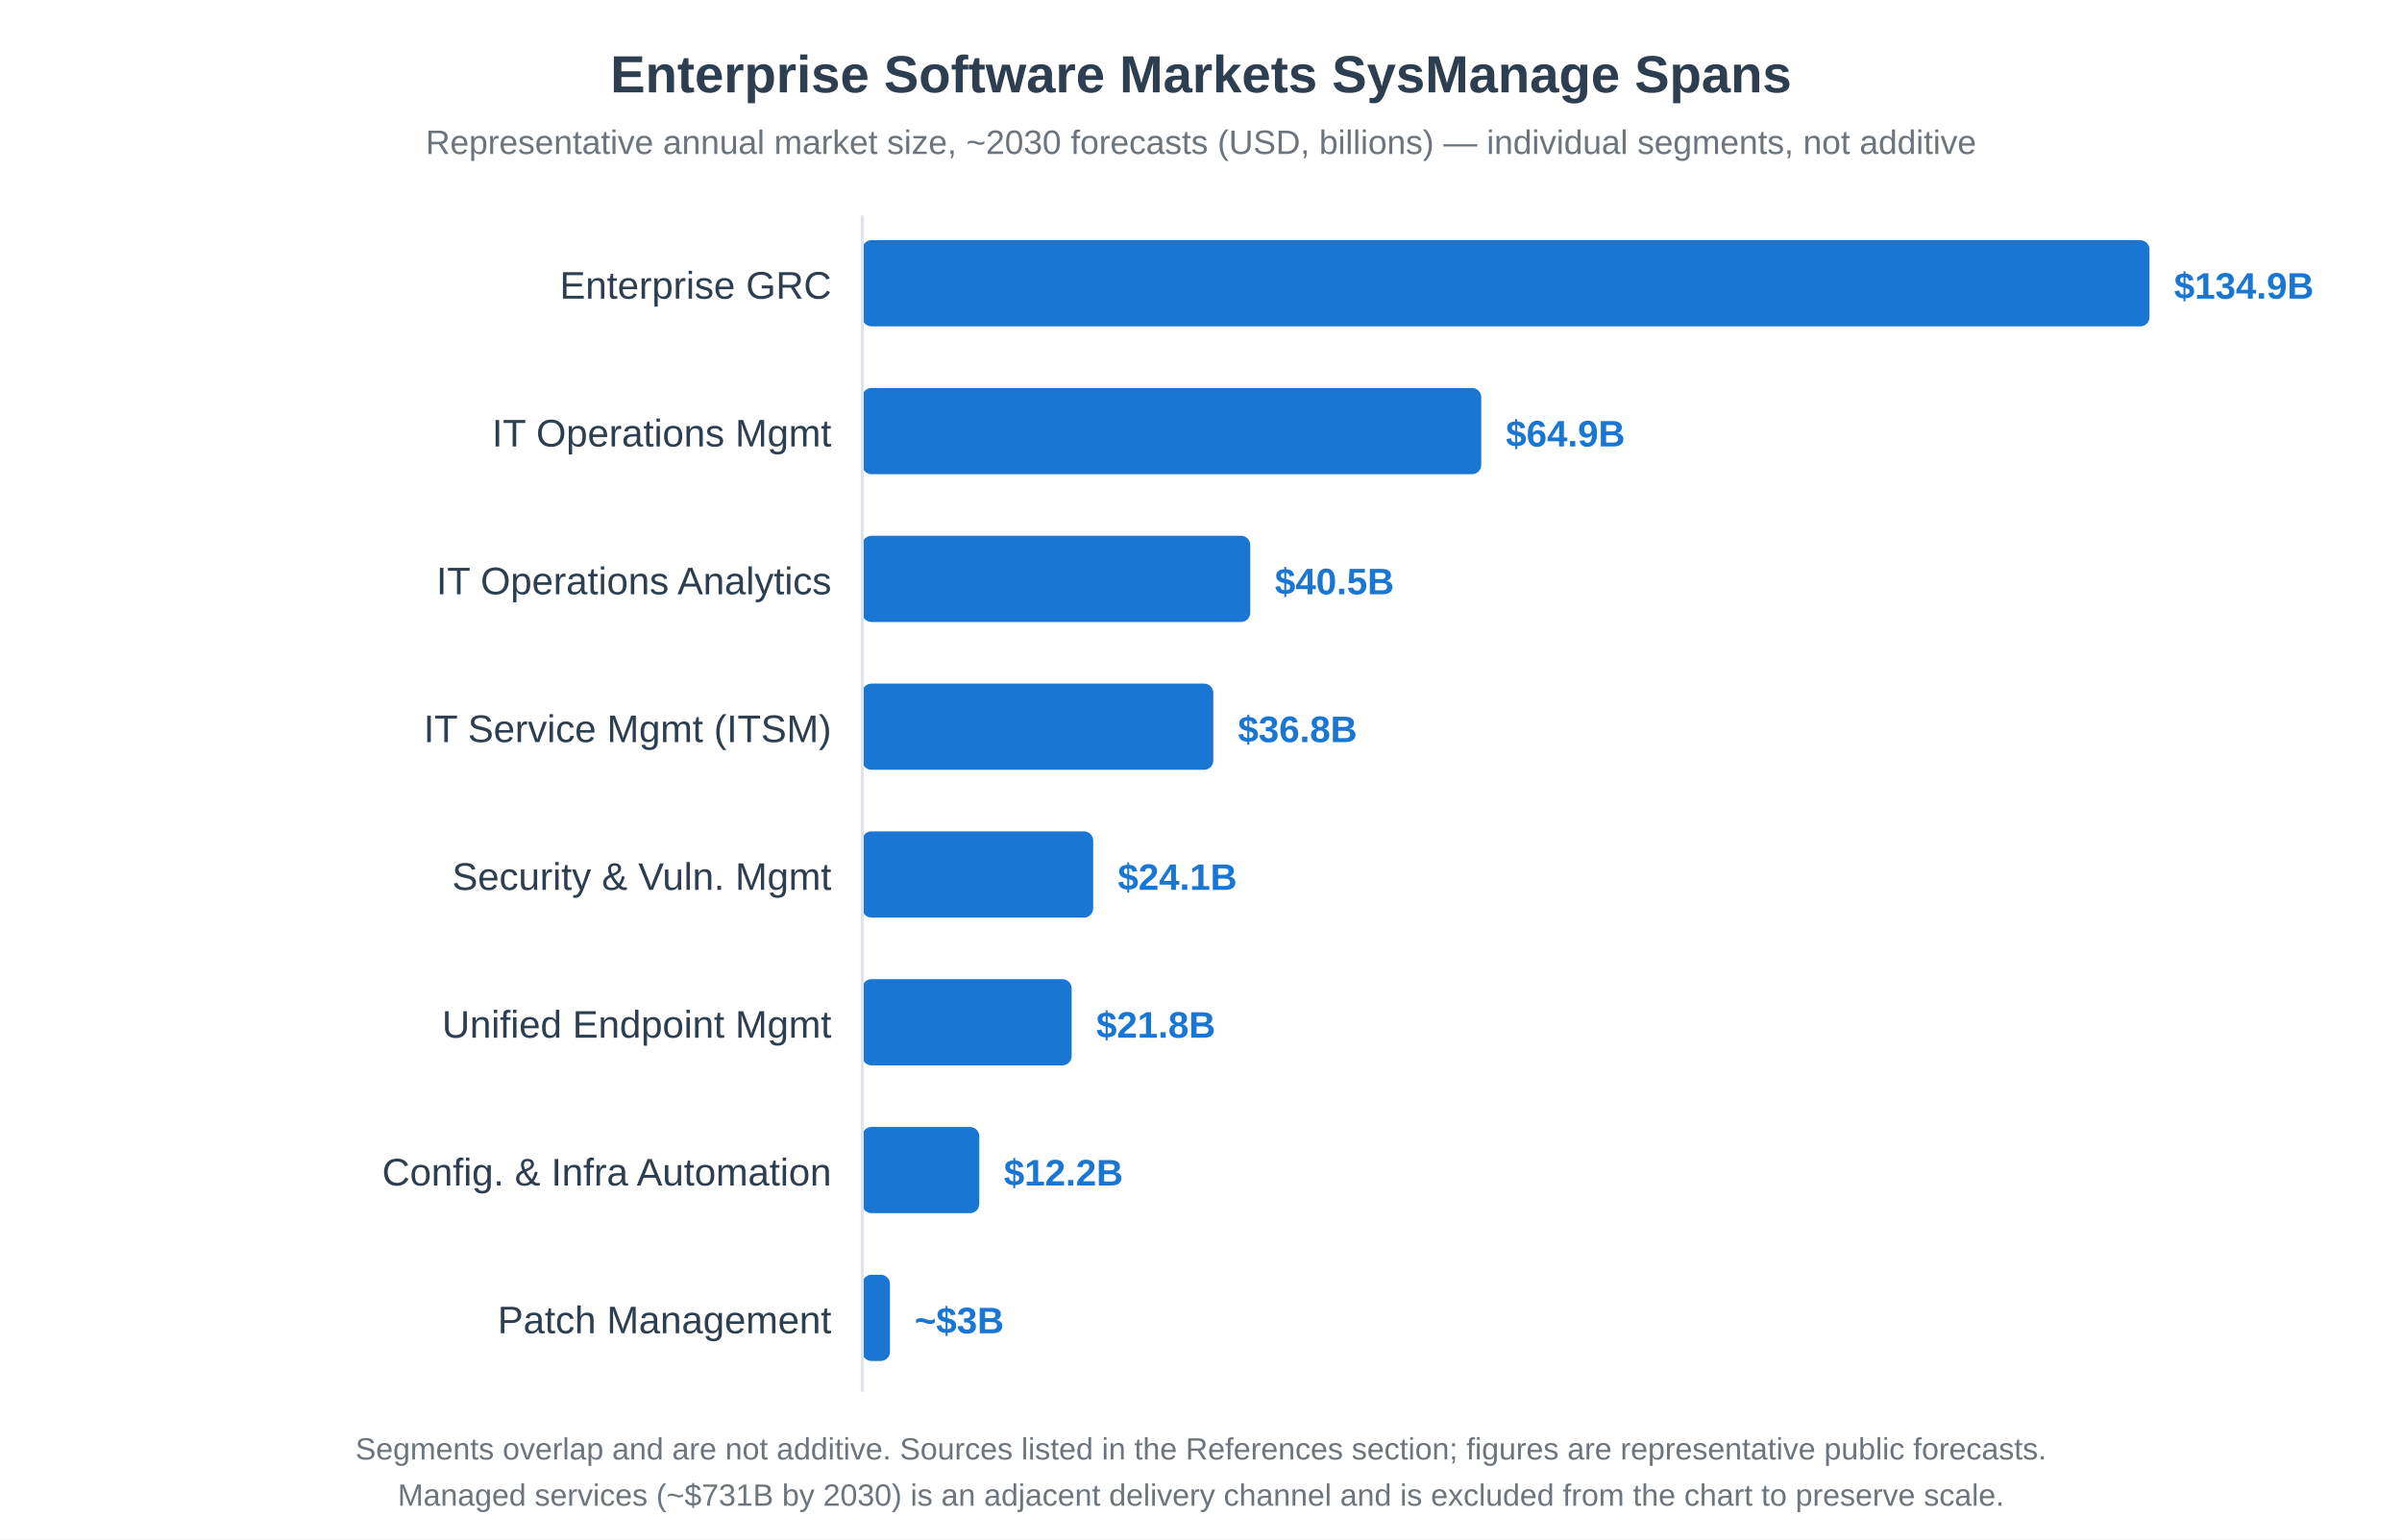
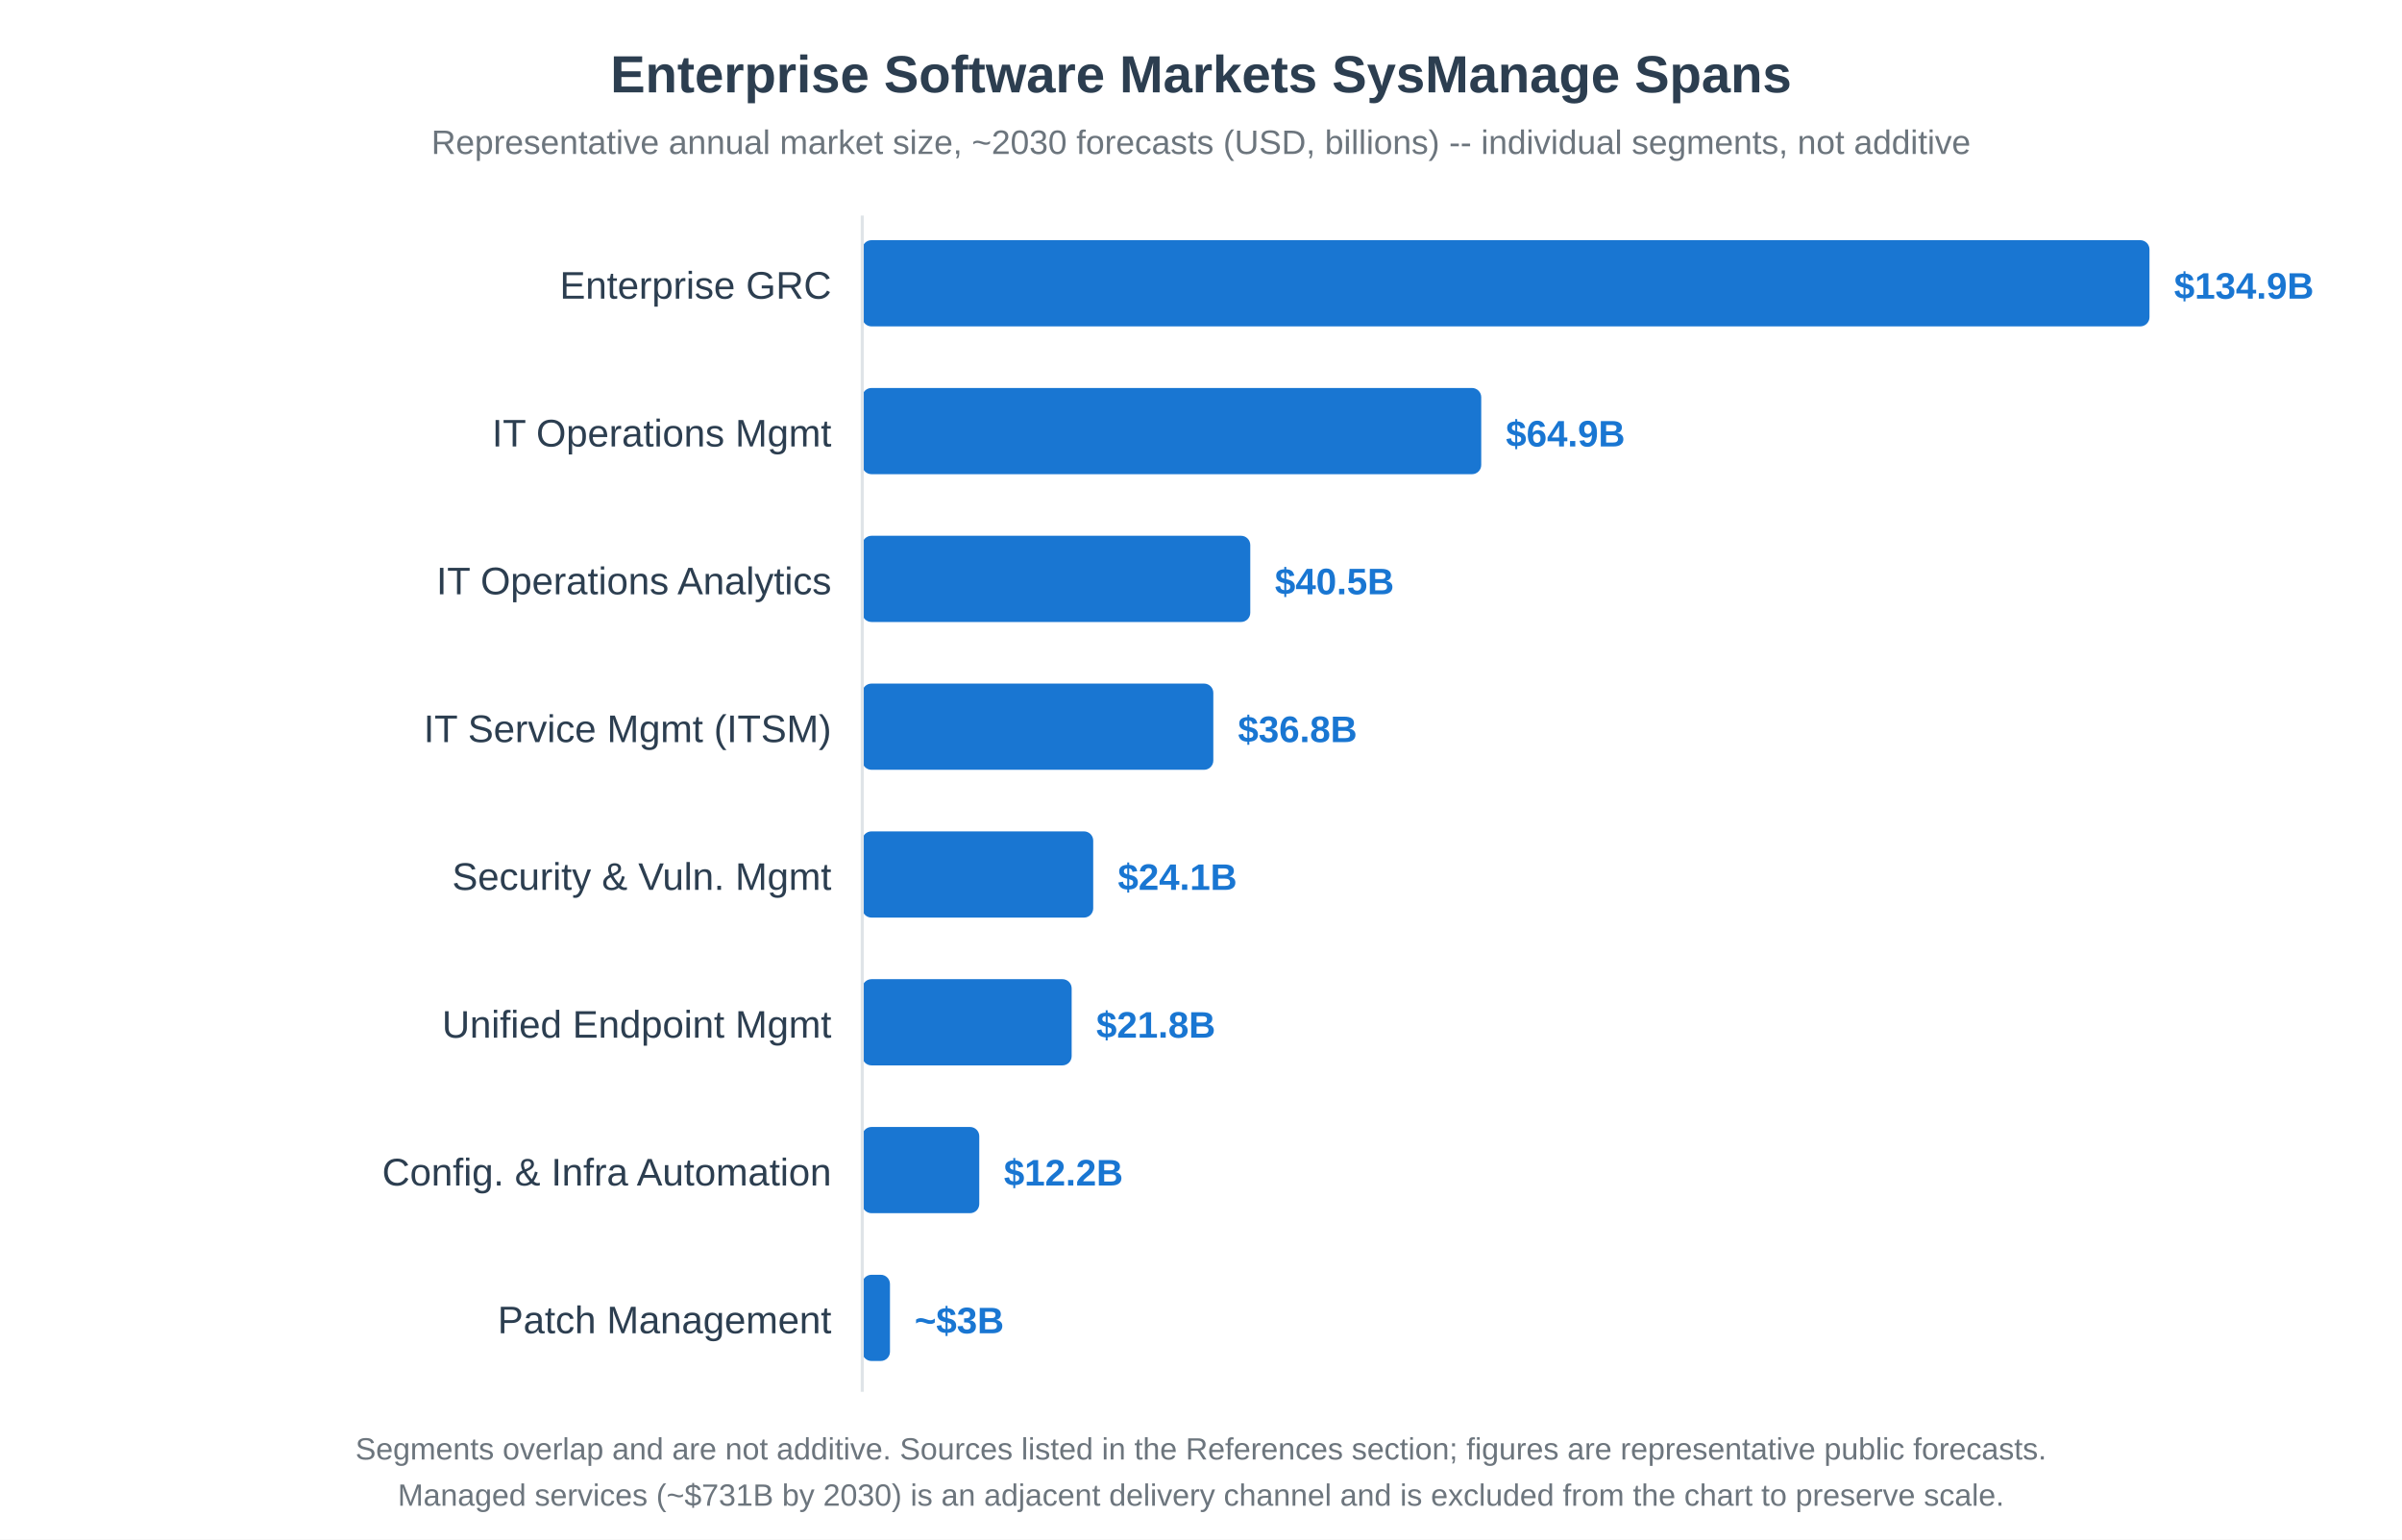
<svg xmlns="http://www.w3.org/2000/svg" width="780" height="500" viewBox="0 0 780 500" font-family="Arial, Helvetica, sans-serif">
  <rect width="780" height="500" fill="#ffffff" />
  <text x="390" y="30" font-size="17" font-weight="bold" fill="#2c3e50" text-anchor="middle">Enterprise Software Markets SysManage Spans</text>
-   <text x="390" y="50" font-size="11" fill="#6c757d" text-anchor="middle">Representative annual market size, ~2030 forecasts (USD, billions) — individual segments, not additive</text>
+   <text x="390" y="50" font-size="11" fill="#6c757d" text-anchor="middle">Representative annual market size, ~2030 forecasts (USD, billions) -- individual segments, not additive</text>
  <text x="270" y="97" font-size="12.5" fill="#2c3e50" text-anchor="end">Enterprise GRC</text>
  <rect x="280" y="78" width="418" height="28" rx="3" fill="#1976d2" />
  <text x="706" y="97" font-size="12" font-weight="bold" fill="#1976d2">$134.9B</text>
  <text x="270" y="145" font-size="12.5" fill="#2c3e50" text-anchor="end">IT Operations Mgmt</text>
  <rect x="280" y="126" width="201" height="28" rx="3" fill="#1976d2" />
  <text x="489" y="145" font-size="12" font-weight="bold" fill="#1976d2">$64.9B</text>
  <text x="270" y="193" font-size="12.5" fill="#2c3e50" text-anchor="end">IT Operations Analytics</text>
  <rect x="280" y="174" width="126" height="28" rx="3" fill="#1976d2" />
  <text x="414" y="193" font-size="12" font-weight="bold" fill="#1976d2">$40.5B</text>
  <text x="270" y="241" font-size="12.5" fill="#2c3e50" text-anchor="end">IT Service Mgmt (ITSM)</text>
  <rect x="280" y="222" width="114" height="28" rx="3" fill="#1976d2" />
  <text x="402" y="241" font-size="12" font-weight="bold" fill="#1976d2">$36.8B</text>
  <text x="270" y="289" font-size="12.5" fill="#2c3e50" text-anchor="end">Security &amp; Vuln. Mgmt</text>
  <rect x="280" y="270" width="75" height="28" rx="3" fill="#1976d2" />
  <text x="363" y="289" font-size="12" font-weight="bold" fill="#1976d2">$24.1B</text>
  <text x="270" y="337" font-size="12.5" fill="#2c3e50" text-anchor="end">Unified Endpoint Mgmt</text>
  <rect x="280" y="318" width="68" height="28" rx="3" fill="#1976d2" />
  <text x="356" y="337" font-size="12" font-weight="bold" fill="#1976d2">$21.8B</text>
  <text x="270" y="385" font-size="12.5" fill="#2c3e50" text-anchor="end">Config. &amp; Infra Automation</text>
  <rect x="280" y="366" width="38" height="28" rx="3" fill="#1976d2" />
  <text x="326" y="385" font-size="12" font-weight="bold" fill="#1976d2">$12.2B</text>
  <text x="270" y="433" font-size="12.5" fill="#2c3e50" text-anchor="end">Patch Management</text>
  <rect x="280" y="414" width="9" height="28" rx="3" fill="#1976d2" />
  <text x="297" y="433" font-size="12" font-weight="bold" fill="#1976d2">~$3B</text>
  <line x1="280" y1="452" x2="280" y2="70" stroke="#dfe4e8" stroke-width="1" />
  <text x="390" y="474" font-size="10" fill="#6c757d" text-anchor="middle">Segments overlap and are not additive. Sources listed in the References section; figures are representative public forecasts.</text>
  <text x="390" y="489" font-size="10" fill="#6c757d" text-anchor="middle">Managed services (~$731B by 2030) is an adjacent delivery channel and is excluded from the chart to preserve scale.</text>
</svg>
